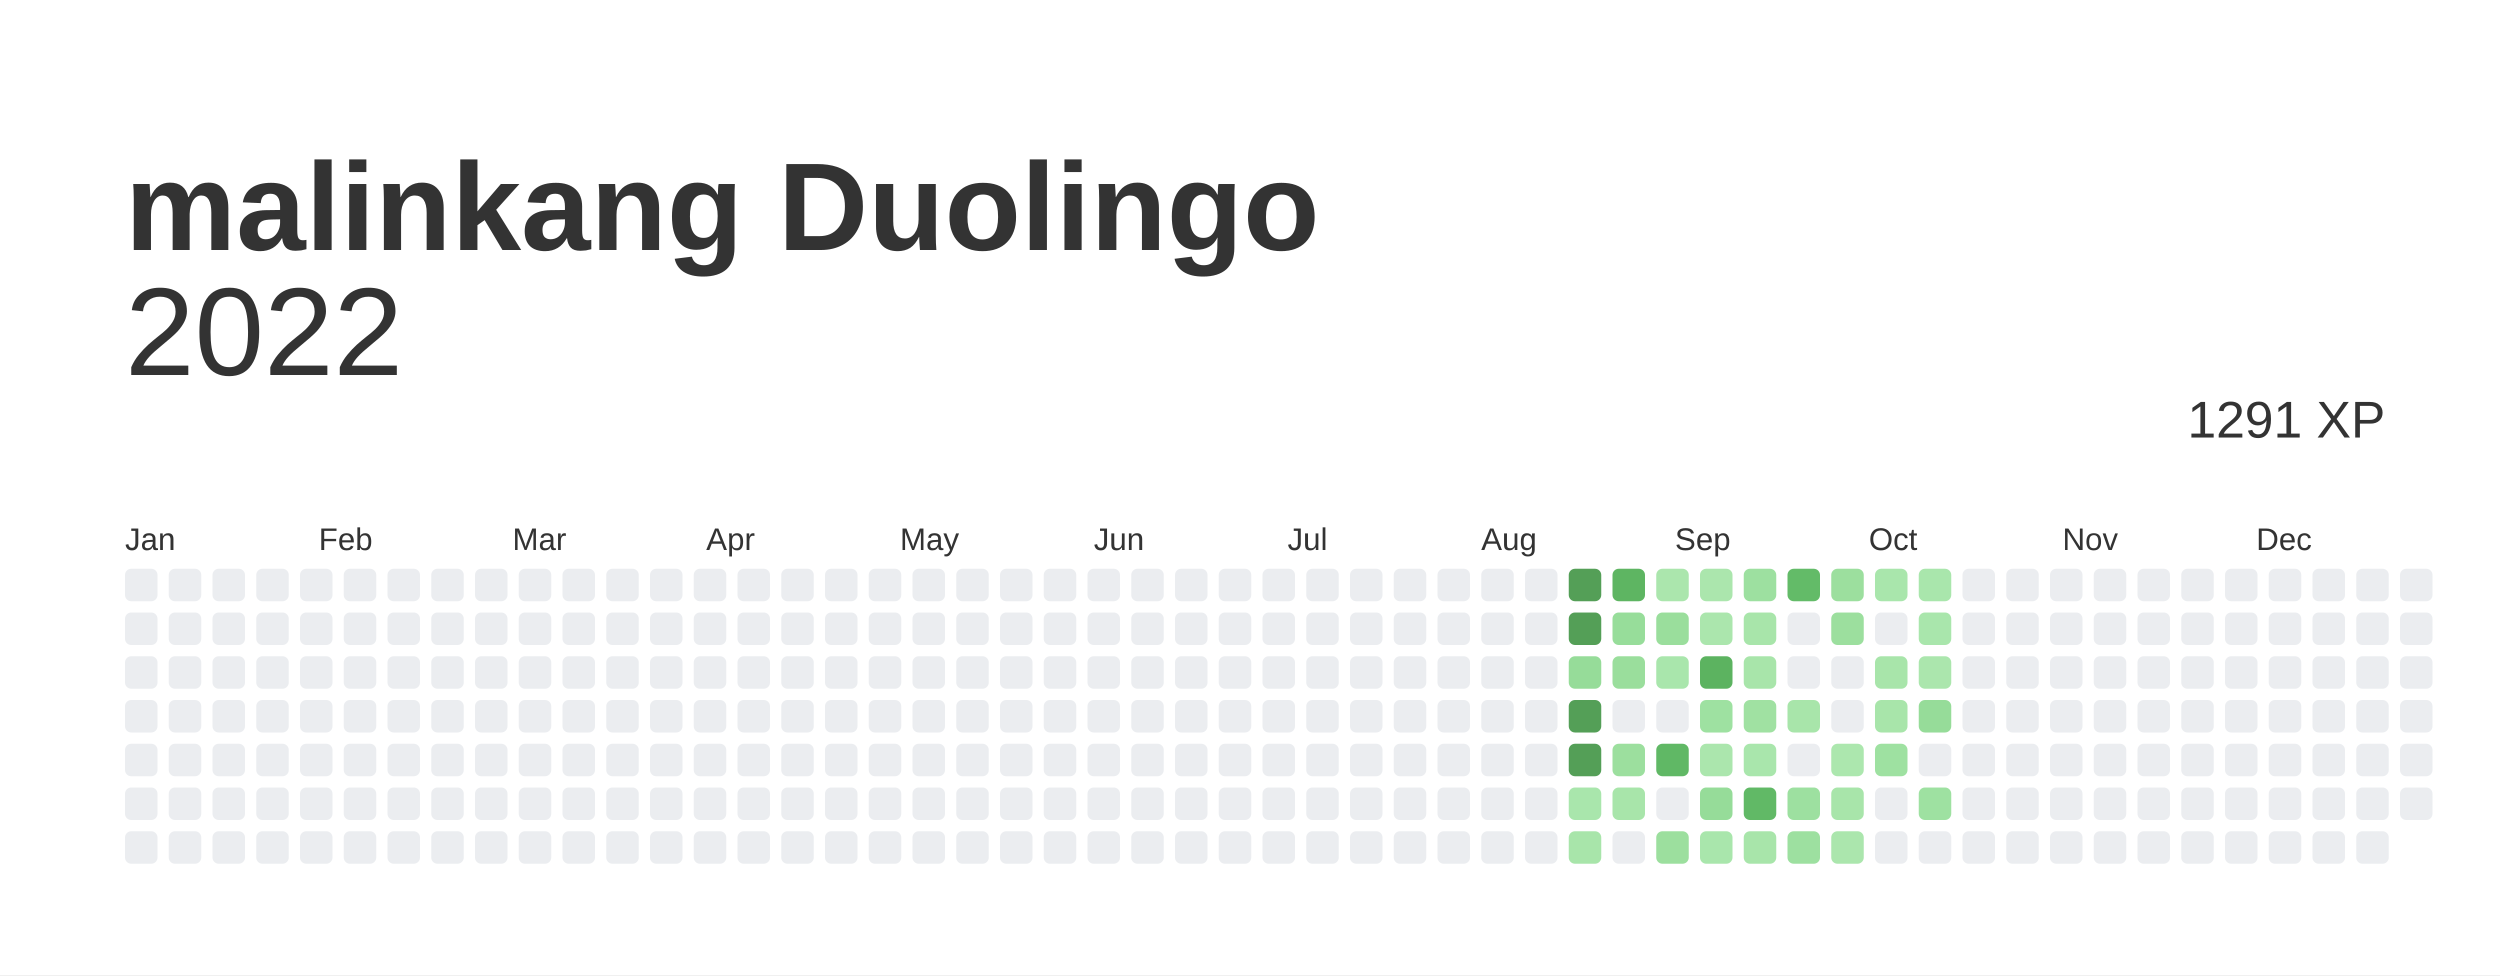
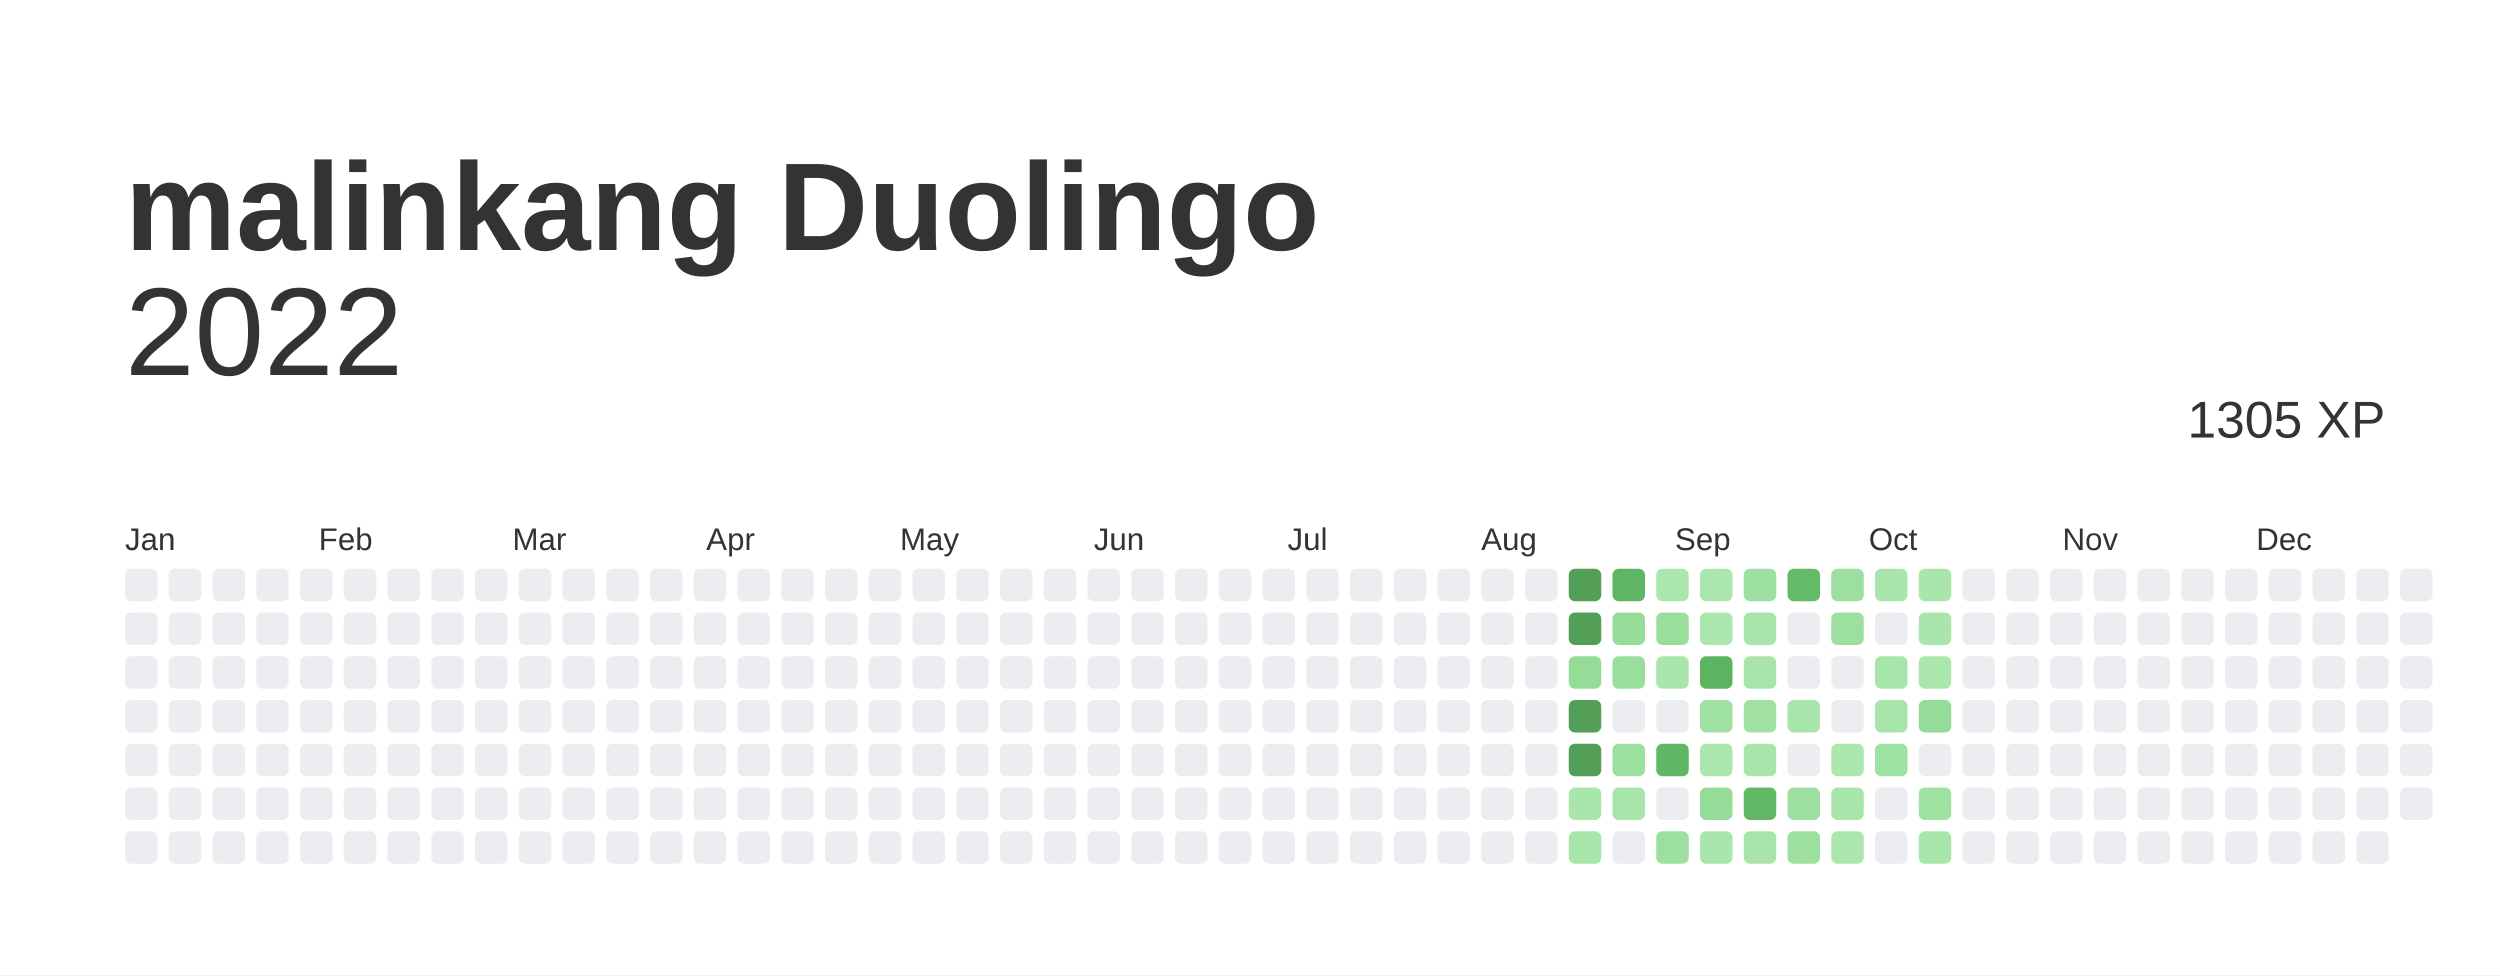
<svg xmlns="http://www.w3.org/2000/svg" baseProfile="full" height="78mm" version="1.1" viewBox="0,0,200,78" width="200mm">
  <defs />
  <rect fill="#ffffff" height="78" width="200" x="0" y="0" />
  <text fill="#333333" style="font-size:10px; font-family:Arial; font-weight:bold;" x="10" y="20">malinkang Duolingo</text>
  <text alignment-baseline="hanging" fill="#333333" style="font-size:10.0px; font-family:Arial;" x="10" y="30">2022</text>
-   <text alignment-baseline="hanging" fill="#333333" style="font-size:4.125px; font-family:Arial;" x="175" y="35">1291 XP</text>
+   <text alignment-baseline="hanging" fill="#333333" style="font-size:4.125px; font-family:Arial;" x="175" y="35">1305 XP</text>
  <text fill="#333333" style="font-size:2.5px; font-family:Arial" x="10.0" y="44">Jan</text>
  <text fill="#333333" style="font-size:2.5px; font-family:Arial" x="25.5" y="44">Feb</text>
  <text fill="#333333" style="font-size:2.5px; font-family:Arial" x="41.0" y="44">Mar</text>
  <text fill="#333333" style="font-size:2.5px; font-family:Arial" x="56.5" y="44">Apr</text>
  <text fill="#333333" style="font-size:2.5px; font-family:Arial" x="72.0" y="44">May</text>
  <text fill="#333333" style="font-size:2.5px; font-family:Arial" x="87.5" y="44">Jun</text>
  <text fill="#333333" style="font-size:2.5px; font-family:Arial" x="103.0" y="44">Jul</text>
  <text fill="#333333" style="font-size:2.5px; font-family:Arial" x="118.5" y="44">Aug</text>
  <text fill="#333333" style="font-size:2.5px; font-family:Arial" x="134.0" y="44">Sep</text>
  <text fill="#333333" style="font-size:2.5px; font-family:Arial" x="149.5" y="44">Oct</text>
  <text fill="#333333" style="font-size:2.5px; font-family:Arial" x="165.0" y="44">Nov</text>
  <text fill="#333333" style="font-size:2.5px; font-family:Arial" x="180.5" y="44">Dec</text>
  <rect fill="#EBEDF0" height="2.6" rx="0.5" ry="0.5" width="2.6" x="10.0" y="45.5" />
  <rect fill="#EBEDF0" height="2.6" rx="0.5" ry="0.5" width="2.6" x="10.0" y="49.0" />
  <rect fill="#EBEDF0" height="2.6" rx="0.5" ry="0.5" width="2.6" x="10.0" y="52.5" />
  <rect fill="#EBEDF0" height="2.6" rx="0.5" ry="0.5" width="2.6" x="10.0" y="56.0" />
  <rect fill="#EBEDF0" height="2.6" rx="0.5" ry="0.5" width="2.6" x="10.0" y="59.5" />
  <rect fill="#EBEDF0" height="2.6" rx="0.5" ry="0.5" width="2.6" x="10.0" y="63.0" />
  <rect fill="#EBEDF0" height="2.6" rx="0.5" ry="0.5" width="2.6" x="10.0" y="66.5" />
  <rect fill="#EBEDF0" height="2.6" rx="0.5" ry="0.5" width="2.6" x="13.5" y="45.5" />
  <rect fill="#EBEDF0" height="2.6" rx="0.5" ry="0.5" width="2.6" x="13.5" y="49.0" />
  <rect fill="#EBEDF0" height="2.6" rx="0.5" ry="0.5" width="2.6" x="13.5" y="52.5" />
  <rect fill="#EBEDF0" height="2.6" rx="0.5" ry="0.5" width="2.6" x="13.5" y="56.0" />
  <rect fill="#EBEDF0" height="2.6" rx="0.5" ry="0.5" width="2.6" x="13.5" y="59.5" />
  <rect fill="#EBEDF0" height="2.6" rx="0.5" ry="0.5" width="2.6" x="13.5" y="63.0" />
  <rect fill="#EBEDF0" height="2.6" rx="0.5" ry="0.5" width="2.6" x="13.5" y="66.5" />
  <rect fill="#EBEDF0" height="2.6" rx="0.5" ry="0.5" width="2.6" x="17.0" y="45.5" />
  <rect fill="#EBEDF0" height="2.6" rx="0.5" ry="0.5" width="2.6" x="17.0" y="49.0" />
  <rect fill="#EBEDF0" height="2.6" rx="0.5" ry="0.5" width="2.6" x="17.0" y="52.5" />
  <rect fill="#EBEDF0" height="2.6" rx="0.5" ry="0.5" width="2.6" x="17.0" y="56.0" />
  <rect fill="#EBEDF0" height="2.6" rx="0.5" ry="0.5" width="2.6" x="17.0" y="59.5" />
  <rect fill="#EBEDF0" height="2.6" rx="0.5" ry="0.5" width="2.6" x="17.0" y="63.0" />
  <rect fill="#EBEDF0" height="2.6" rx="0.5" ry="0.5" width="2.6" x="17.0" y="66.5" />
  <rect fill="#EBEDF0" height="2.6" rx="0.5" ry="0.5" width="2.6" x="20.5" y="45.5" />
  <rect fill="#EBEDF0" height="2.6" rx="0.5" ry="0.5" width="2.6" x="20.5" y="49.0" />
  <rect fill="#EBEDF0" height="2.6" rx="0.5" ry="0.5" width="2.6" x="20.5" y="52.5" />
  <rect fill="#EBEDF0" height="2.6" rx="0.5" ry="0.5" width="2.6" x="20.5" y="56.0" />
  <rect fill="#EBEDF0" height="2.6" rx="0.5" ry="0.5" width="2.6" x="20.5" y="59.5" />
  <rect fill="#EBEDF0" height="2.6" rx="0.5" ry="0.5" width="2.6" x="20.5" y="63.0" />
  <rect fill="#EBEDF0" height="2.6" rx="0.5" ry="0.5" width="2.6" x="20.5" y="66.5" />
  <rect fill="#EBEDF0" height="2.6" rx="0.5" ry="0.5" width="2.6" x="24.0" y="45.5" />
  <rect fill="#EBEDF0" height="2.6" rx="0.5" ry="0.5" width="2.6" x="24.0" y="49.0" />
  <rect fill="#EBEDF0" height="2.6" rx="0.5" ry="0.5" width="2.6" x="24.0" y="52.5" />
  <rect fill="#EBEDF0" height="2.6" rx="0.5" ry="0.5" width="2.6" x="24.0" y="56.0" />
  <rect fill="#EBEDF0" height="2.6" rx="0.5" ry="0.5" width="2.6" x="24.0" y="59.5" />
  <rect fill="#EBEDF0" height="2.6" rx="0.5" ry="0.5" width="2.6" x="24.0" y="63.0" />
  <rect fill="#EBEDF0" height="2.6" rx="0.5" ry="0.5" width="2.6" x="24.0" y="66.5" />
  <rect fill="#EBEDF0" height="2.6" rx="0.5" ry="0.5" width="2.6" x="27.5" y="45.5" />
  <rect fill="#EBEDF0" height="2.6" rx="0.5" ry="0.5" width="2.6" x="27.5" y="49.0" />
  <rect fill="#EBEDF0" height="2.6" rx="0.5" ry="0.5" width="2.6" x="27.5" y="52.5" />
  <rect fill="#EBEDF0" height="2.6" rx="0.5" ry="0.5" width="2.6" x="27.5" y="56.0" />
  <rect fill="#EBEDF0" height="2.6" rx="0.5" ry="0.5" width="2.6" x="27.5" y="59.5" />
  <rect fill="#EBEDF0" height="2.6" rx="0.5" ry="0.5" width="2.6" x="27.5" y="63.0" />
  <rect fill="#EBEDF0" height="2.6" rx="0.5" ry="0.5" width="2.6" x="27.5" y="66.5" />
  <rect fill="#EBEDF0" height="2.6" rx="0.5" ry="0.5" width="2.6" x="31.0" y="45.5" />
  <rect fill="#EBEDF0" height="2.6" rx="0.5" ry="0.5" width="2.6" x="31.0" y="49.0" />
  <rect fill="#EBEDF0" height="2.6" rx="0.5" ry="0.5" width="2.6" x="31.0" y="52.5" />
  <rect fill="#EBEDF0" height="2.6" rx="0.5" ry="0.5" width="2.6" x="31.0" y="56.0" />
  <rect fill="#EBEDF0" height="2.6" rx="0.5" ry="0.5" width="2.6" x="31.0" y="59.5" />
  <rect fill="#EBEDF0" height="2.6" rx="0.5" ry="0.5" width="2.6" x="31.0" y="63.0" />
  <rect fill="#EBEDF0" height="2.6" rx="0.5" ry="0.5" width="2.6" x="31.0" y="66.5" />
  <rect fill="#EBEDF0" height="2.6" rx="0.5" ry="0.5" width="2.6" x="34.5" y="45.5" />
  <rect fill="#EBEDF0" height="2.6" rx="0.5" ry="0.5" width="2.6" x="34.5" y="49.0" />
  <rect fill="#EBEDF0" height="2.6" rx="0.5" ry="0.5" width="2.6" x="34.5" y="52.5" />
  <rect fill="#EBEDF0" height="2.6" rx="0.5" ry="0.5" width="2.6" x="34.5" y="56.0" />
  <rect fill="#EBEDF0" height="2.6" rx="0.5" ry="0.5" width="2.6" x="34.5" y="59.5" />
  <rect fill="#EBEDF0" height="2.6" rx="0.5" ry="0.5" width="2.6" x="34.5" y="63.0" />
  <rect fill="#EBEDF0" height="2.6" rx="0.5" ry="0.5" width="2.6" x="34.5" y="66.5" />
  <rect fill="#EBEDF0" height="2.6" rx="0.5" ry="0.5" width="2.6" x="38.0" y="45.5" />
  <rect fill="#EBEDF0" height="2.6" rx="0.5" ry="0.5" width="2.6" x="38.0" y="49.0" />
  <rect fill="#EBEDF0" height="2.6" rx="0.5" ry="0.5" width="2.6" x="38.0" y="52.5" />
  <rect fill="#EBEDF0" height="2.6" rx="0.5" ry="0.5" width="2.6" x="38.0" y="56.0" />
  <rect fill="#EBEDF0" height="2.6" rx="0.5" ry="0.5" width="2.6" x="38.0" y="59.5" />
  <rect fill="#EBEDF0" height="2.6" rx="0.5" ry="0.5" width="2.6" x="38.0" y="63.0" />
  <rect fill="#EBEDF0" height="2.6" rx="0.5" ry="0.5" width="2.6" x="38.0" y="66.5" />
  <rect fill="#EBEDF0" height="2.6" rx="0.5" ry="0.5" width="2.6" x="41.5" y="45.5" />
  <rect fill="#EBEDF0" height="2.6" rx="0.5" ry="0.5" width="2.6" x="41.5" y="49.0" />
  <rect fill="#EBEDF0" height="2.6" rx="0.5" ry="0.5" width="2.6" x="41.5" y="52.5" />
  <rect fill="#EBEDF0" height="2.6" rx="0.5" ry="0.5" width="2.6" x="41.5" y="56.0" />
  <rect fill="#EBEDF0" height="2.6" rx="0.5" ry="0.5" width="2.6" x="41.5" y="59.5" />
  <rect fill="#EBEDF0" height="2.6" rx="0.5" ry="0.5" width="2.6" x="41.5" y="63.0" />
  <rect fill="#EBEDF0" height="2.6" rx="0.5" ry="0.5" width="2.6" x="41.5" y="66.5" />
  <rect fill="#EBEDF0" height="2.6" rx="0.5" ry="0.5" width="2.6" x="45.0" y="45.5" />
  <rect fill="#EBEDF0" height="2.6" rx="0.5" ry="0.5" width="2.6" x="45.0" y="49.0" />
  <rect fill="#EBEDF0" height="2.6" rx="0.5" ry="0.5" width="2.6" x="45.0" y="52.5" />
  <rect fill="#EBEDF0" height="2.6" rx="0.5" ry="0.5" width="2.6" x="45.0" y="56.0" />
  <rect fill="#EBEDF0" height="2.6" rx="0.5" ry="0.5" width="2.6" x="45.0" y="59.5" />
  <rect fill="#EBEDF0" height="2.6" rx="0.5" ry="0.5" width="2.6" x="45.0" y="63.0" />
  <rect fill="#EBEDF0" height="2.6" rx="0.5" ry="0.5" width="2.6" x="45.0" y="66.5" />
  <rect fill="#EBEDF0" height="2.6" rx="0.5" ry="0.5" width="2.6" x="48.5" y="45.5" />
  <rect fill="#EBEDF0" height="2.6" rx="0.5" ry="0.5" width="2.6" x="48.5" y="49.0" />
  <rect fill="#EBEDF0" height="2.6" rx="0.5" ry="0.5" width="2.6" x="48.5" y="52.5" />
  <rect fill="#EBEDF0" height="2.6" rx="0.5" ry="0.5" width="2.6" x="48.5" y="56.0" />
  <rect fill="#EBEDF0" height="2.6" rx="0.5" ry="0.5" width="2.6" x="48.5" y="59.5" />
  <rect fill="#EBEDF0" height="2.6" rx="0.5" ry="0.5" width="2.6" x="48.5" y="63.0" />
  <rect fill="#EBEDF0" height="2.6" rx="0.5" ry="0.5" width="2.6" x="48.5" y="66.5" />
  <rect fill="#EBEDF0" height="2.6" rx="0.5" ry="0.5" width="2.6" x="52.0" y="45.5" />
  <rect fill="#EBEDF0" height="2.6" rx="0.5" ry="0.5" width="2.6" x="52.0" y="49.0" />
  <rect fill="#EBEDF0" height="2.6" rx="0.5" ry="0.5" width="2.6" x="52.0" y="52.5" />
  <rect fill="#EBEDF0" height="2.6" rx="0.5" ry="0.5" width="2.6" x="52.0" y="56.0" />
  <rect fill="#EBEDF0" height="2.6" rx="0.5" ry="0.5" width="2.6" x="52.0" y="59.5" />
  <rect fill="#EBEDF0" height="2.6" rx="0.5" ry="0.5" width="2.6" x="52.0" y="63.0" />
  <rect fill="#EBEDF0" height="2.6" rx="0.5" ry="0.5" width="2.6" x="52.0" y="66.5" />
  <rect fill="#EBEDF0" height="2.6" rx="0.5" ry="0.5" width="2.6" x="55.5" y="45.5" />
  <rect fill="#EBEDF0" height="2.6" rx="0.5" ry="0.5" width="2.6" x="55.5" y="49.0" />
  <rect fill="#EBEDF0" height="2.6" rx="0.5" ry="0.5" width="2.6" x="55.5" y="52.5" />
  <rect fill="#EBEDF0" height="2.6" rx="0.5" ry="0.5" width="2.6" x="55.5" y="56.0" />
  <rect fill="#EBEDF0" height="2.6" rx="0.5" ry="0.5" width="2.6" x="55.5" y="59.5" />
  <rect fill="#EBEDF0" height="2.6" rx="0.5" ry="0.5" width="2.6" x="55.5" y="63.0" />
  <rect fill="#EBEDF0" height="2.6" rx="0.5" ry="0.5" width="2.6" x="55.5" y="66.5" />
  <rect fill="#EBEDF0" height="2.6" rx="0.5" ry="0.5" width="2.6" x="59.0" y="45.5" />
  <rect fill="#EBEDF0" height="2.6" rx="0.5" ry="0.5" width="2.6" x="59.0" y="49.0" />
  <rect fill="#EBEDF0" height="2.6" rx="0.5" ry="0.5" width="2.6" x="59.0" y="52.5" />
  <rect fill="#EBEDF0" height="2.6" rx="0.5" ry="0.5" width="2.6" x="59.0" y="56.0" />
  <rect fill="#EBEDF0" height="2.6" rx="0.5" ry="0.5" width="2.6" x="59.0" y="59.5" />
  <rect fill="#EBEDF0" height="2.6" rx="0.5" ry="0.5" width="2.6" x="59.0" y="63.0" />
  <rect fill="#EBEDF0" height="2.6" rx="0.5" ry="0.5" width="2.6" x="59.0" y="66.5" />
  <rect fill="#EBEDF0" height="2.6" rx="0.5" ry="0.5" width="2.6" x="62.5" y="45.5" />
  <rect fill="#EBEDF0" height="2.6" rx="0.5" ry="0.5" width="2.6" x="62.5" y="49.0" />
  <rect fill="#EBEDF0" height="2.6" rx="0.5" ry="0.5" width="2.6" x="62.5" y="52.5" />
  <rect fill="#EBEDF0" height="2.6" rx="0.5" ry="0.5" width="2.6" x="62.5" y="56.0" />
  <rect fill="#EBEDF0" height="2.6" rx="0.5" ry="0.5" width="2.6" x="62.5" y="59.5" />
  <rect fill="#EBEDF0" height="2.6" rx="0.5" ry="0.5" width="2.6" x="62.5" y="63.0" />
  <rect fill="#EBEDF0" height="2.6" rx="0.5" ry="0.5" width="2.6" x="62.5" y="66.5" />
  <rect fill="#EBEDF0" height="2.6" rx="0.5" ry="0.5" width="2.6" x="66.0" y="45.5" />
  <rect fill="#EBEDF0" height="2.6" rx="0.5" ry="0.5" width="2.6" x="66.0" y="49.0" />
  <rect fill="#EBEDF0" height="2.6" rx="0.5" ry="0.5" width="2.6" x="66.0" y="52.5" />
  <rect fill="#EBEDF0" height="2.6" rx="0.5" ry="0.5" width="2.6" x="66.0" y="56.0" />
  <rect fill="#EBEDF0" height="2.6" rx="0.5" ry="0.5" width="2.6" x="66.0" y="59.5" />
  <rect fill="#EBEDF0" height="2.6" rx="0.5" ry="0.5" width="2.6" x="66.0" y="63.0" />
  <rect fill="#EBEDF0" height="2.6" rx="0.5" ry="0.5" width="2.6" x="66.0" y="66.5" />
  <rect fill="#EBEDF0" height="2.6" rx="0.5" ry="0.5" width="2.6" x="69.5" y="45.5" />
  <rect fill="#EBEDF0" height="2.6" rx="0.5" ry="0.5" width="2.6" x="69.5" y="49.0" />
  <rect fill="#EBEDF0" height="2.6" rx="0.5" ry="0.5" width="2.6" x="69.5" y="52.5" />
  <rect fill="#EBEDF0" height="2.6" rx="0.5" ry="0.5" width="2.6" x="69.5" y="56.0" />
  <rect fill="#EBEDF0" height="2.6" rx="0.5" ry="0.5" width="2.6" x="69.5" y="59.5" />
  <rect fill="#EBEDF0" height="2.6" rx="0.5" ry="0.5" width="2.6" x="69.5" y="63.0" />
  <rect fill="#EBEDF0" height="2.6" rx="0.5" ry="0.5" width="2.6" x="69.5" y="66.5" />
  <rect fill="#EBEDF0" height="2.6" rx="0.5" ry="0.5" width="2.6" x="73.0" y="45.5" />
  <rect fill="#EBEDF0" height="2.6" rx="0.5" ry="0.5" width="2.6" x="73.0" y="49.0" />
  <rect fill="#EBEDF0" height="2.6" rx="0.5" ry="0.5" width="2.6" x="73.0" y="52.5" />
  <rect fill="#EBEDF0" height="2.6" rx="0.5" ry="0.5" width="2.6" x="73.0" y="56.0" />
  <rect fill="#EBEDF0" height="2.6" rx="0.5" ry="0.5" width="2.6" x="73.0" y="59.5" />
  <rect fill="#EBEDF0" height="2.6" rx="0.5" ry="0.5" width="2.6" x="73.0" y="63.0" />
  <rect fill="#EBEDF0" height="2.6" rx="0.5" ry="0.5" width="2.6" x="73.0" y="66.5" />
  <rect fill="#EBEDF0" height="2.6" rx="0.5" ry="0.5" width="2.6" x="76.5" y="45.5" />
  <rect fill="#EBEDF0" height="2.6" rx="0.5" ry="0.5" width="2.6" x="76.5" y="49.0" />
  <rect fill="#EBEDF0" height="2.6" rx="0.5" ry="0.5" width="2.6" x="76.5" y="52.5" />
  <rect fill="#EBEDF0" height="2.6" rx="0.5" ry="0.5" width="2.6" x="76.5" y="56.0" />
  <rect fill="#EBEDF0" height="2.6" rx="0.5" ry="0.5" width="2.6" x="76.5" y="59.5" />
  <rect fill="#EBEDF0" height="2.6" rx="0.5" ry="0.5" width="2.6" x="76.5" y="63.0" />
  <rect fill="#EBEDF0" height="2.6" rx="0.5" ry="0.5" width="2.6" x="76.5" y="66.5" />
  <rect fill="#EBEDF0" height="2.6" rx="0.5" ry="0.5" width="2.6" x="80.0" y="45.5" />
  <rect fill="#EBEDF0" height="2.6" rx="0.5" ry="0.5" width="2.6" x="80.0" y="49.0" />
  <rect fill="#EBEDF0" height="2.6" rx="0.5" ry="0.5" width="2.6" x="80.0" y="52.5" />
  <rect fill="#EBEDF0" height="2.6" rx="0.5" ry="0.5" width="2.6" x="80.0" y="56.0" />
  <rect fill="#EBEDF0" height="2.6" rx="0.5" ry="0.5" width="2.6" x="80.0" y="59.5" />
  <rect fill="#EBEDF0" height="2.6" rx="0.5" ry="0.5" width="2.6" x="80.0" y="63.0" />
  <rect fill="#EBEDF0" height="2.6" rx="0.5" ry="0.5" width="2.6" x="80.0" y="66.5" />
  <rect fill="#EBEDF0" height="2.6" rx="0.5" ry="0.5" width="2.6" x="83.5" y="45.5" />
  <rect fill="#EBEDF0" height="2.6" rx="0.5" ry="0.5" width="2.6" x="83.5" y="49.0" />
  <rect fill="#EBEDF0" height="2.6" rx="0.5" ry="0.5" width="2.6" x="83.5" y="52.5" />
  <rect fill="#EBEDF0" height="2.6" rx="0.5" ry="0.5" width="2.6" x="83.5" y="56.0" />
  <rect fill="#EBEDF0" height="2.6" rx="0.5" ry="0.5" width="2.6" x="83.5" y="59.5" />
  <rect fill="#EBEDF0" height="2.6" rx="0.5" ry="0.5" width="2.6" x="83.5" y="63.0" />
  <rect fill="#EBEDF0" height="2.6" rx="0.5" ry="0.5" width="2.6" x="83.5" y="66.5" />
  <rect fill="#EBEDF0" height="2.6" rx="0.5" ry="0.5" width="2.6" x="87.0" y="45.5" />
  <rect fill="#EBEDF0" height="2.6" rx="0.5" ry="0.5" width="2.6" x="87.0" y="49.0" />
  <rect fill="#EBEDF0" height="2.6" rx="0.5" ry="0.5" width="2.6" x="87.0" y="52.5" />
  <rect fill="#EBEDF0" height="2.6" rx="0.5" ry="0.5" width="2.6" x="87.0" y="56.0" />
  <rect fill="#EBEDF0" height="2.6" rx="0.5" ry="0.5" width="2.6" x="87.0" y="59.5" />
  <rect fill="#EBEDF0" height="2.6" rx="0.5" ry="0.5" width="2.6" x="87.0" y="63.0" />
  <rect fill="#EBEDF0" height="2.6" rx="0.5" ry="0.5" width="2.6" x="87.0" y="66.5" />
  <rect fill="#EBEDF0" height="2.6" rx="0.5" ry="0.5" width="2.6" x="90.5" y="45.5" />
  <rect fill="#EBEDF0" height="2.6" rx="0.5" ry="0.5" width="2.6" x="90.5" y="49.0" />
  <rect fill="#EBEDF0" height="2.6" rx="0.5" ry="0.5" width="2.6" x="90.5" y="52.5" />
  <rect fill="#EBEDF0" height="2.6" rx="0.5" ry="0.5" width="2.6" x="90.5" y="56.0" />
  <rect fill="#EBEDF0" height="2.6" rx="0.5" ry="0.5" width="2.6" x="90.5" y="59.5" />
  <rect fill="#EBEDF0" height="2.6" rx="0.5" ry="0.5" width="2.6" x="90.5" y="63.0" />
  <rect fill="#EBEDF0" height="2.6" rx="0.5" ry="0.5" width="2.6" x="90.5" y="66.5" />
  <rect fill="#EBEDF0" height="2.6" rx="0.5" ry="0.5" width="2.6" x="94.0" y="45.5" />
  <rect fill="#EBEDF0" height="2.6" rx="0.5" ry="0.5" width="2.6" x="94.0" y="49.0" />
  <rect fill="#EBEDF0" height="2.6" rx="0.5" ry="0.5" width="2.6" x="94.0" y="52.5" />
  <rect fill="#EBEDF0" height="2.6" rx="0.5" ry="0.5" width="2.6" x="94.0" y="56.0" />
  <rect fill="#EBEDF0" height="2.6" rx="0.5" ry="0.5" width="2.6" x="94.0" y="59.5" />
  <rect fill="#EBEDF0" height="2.6" rx="0.5" ry="0.5" width="2.6" x="94.0" y="63.0" />
  <rect fill="#EBEDF0" height="2.6" rx="0.5" ry="0.5" width="2.6" x="94.0" y="66.5" />
  <rect fill="#EBEDF0" height="2.6" rx="0.5" ry="0.5" width="2.6" x="97.5" y="45.5" />
  <rect fill="#EBEDF0" height="2.6" rx="0.5" ry="0.5" width="2.6" x="97.5" y="49.0" />
  <rect fill="#EBEDF0" height="2.6" rx="0.5" ry="0.5" width="2.6" x="97.5" y="52.5" />
  <rect fill="#EBEDF0" height="2.6" rx="0.5" ry="0.5" width="2.6" x="97.5" y="56.0" />
  <rect fill="#EBEDF0" height="2.6" rx="0.5" ry="0.5" width="2.6" x="97.5" y="59.5" />
  <rect fill="#EBEDF0" height="2.6" rx="0.5" ry="0.5" width="2.6" x="97.5" y="63.0" />
  <rect fill="#EBEDF0" height="2.6" rx="0.5" ry="0.5" width="2.6" x="97.5" y="66.5" />
  <rect fill="#EBEDF0" height="2.6" rx="0.5" ry="0.5" width="2.6" x="101.0" y="45.5" />
  <rect fill="#EBEDF0" height="2.6" rx="0.5" ry="0.5" width="2.6" x="101.0" y="49.0" />
  <rect fill="#EBEDF0" height="2.6" rx="0.5" ry="0.5" width="2.6" x="101.0" y="52.5" />
  <rect fill="#EBEDF0" height="2.6" rx="0.5" ry="0.5" width="2.6" x="101.0" y="56.0" />
  <rect fill="#EBEDF0" height="2.6" rx="0.5" ry="0.5" width="2.6" x="101.0" y="59.5" />
  <rect fill="#EBEDF0" height="2.6" rx="0.5" ry="0.5" width="2.6" x="101.0" y="63.0" />
  <rect fill="#EBEDF0" height="2.6" rx="0.5" ry="0.5" width="2.6" x="101.0" y="66.5" />
  <rect fill="#EBEDF0" height="2.6" rx="0.5" ry="0.5" width="2.6" x="104.5" y="45.5" />
  <rect fill="#EBEDF0" height="2.6" rx="0.5" ry="0.5" width="2.6" x="104.5" y="49.0" />
  <rect fill="#EBEDF0" height="2.6" rx="0.5" ry="0.5" width="2.6" x="104.5" y="52.5" />
  <rect fill="#EBEDF0" height="2.6" rx="0.5" ry="0.5" width="2.6" x="104.5" y="56.0" />
  <rect fill="#EBEDF0" height="2.6" rx="0.5" ry="0.5" width="2.6" x="104.5" y="59.5" />
  <rect fill="#EBEDF0" height="2.6" rx="0.5" ry="0.5" width="2.6" x="104.5" y="63.0" />
  <rect fill="#EBEDF0" height="2.6" rx="0.5" ry="0.5" width="2.6" x="104.5" y="66.5" />
  <rect fill="#EBEDF0" height="2.6" rx="0.5" ry="0.5" width="2.6" x="108.0" y="45.5" />
  <rect fill="#EBEDF0" height="2.6" rx="0.5" ry="0.5" width="2.6" x="108.0" y="49.0" />
  <rect fill="#EBEDF0" height="2.6" rx="0.5" ry="0.5" width="2.6" x="108.0" y="52.5" />
  <rect fill="#EBEDF0" height="2.6" rx="0.5" ry="0.5" width="2.6" x="108.0" y="56.0" />
  <rect fill="#EBEDF0" height="2.6" rx="0.5" ry="0.5" width="2.6" x="108.0" y="59.5" />
  <rect fill="#EBEDF0" height="2.6" rx="0.5" ry="0.5" width="2.6" x="108.0" y="63.0" />
  <rect fill="#EBEDF0" height="2.6" rx="0.5" ry="0.5" width="2.6" x="108.0" y="66.5" />
  <rect fill="#EBEDF0" height="2.6" rx="0.5" ry="0.5" width="2.6" x="111.5" y="45.5" />
  <rect fill="#EBEDF0" height="2.6" rx="0.5" ry="0.5" width="2.6" x="111.5" y="49.0" />
  <rect fill="#EBEDF0" height="2.6" rx="0.5" ry="0.5" width="2.6" x="111.5" y="52.5" />
  <rect fill="#EBEDF0" height="2.6" rx="0.5" ry="0.5" width="2.6" x="111.5" y="56.0" />
  <rect fill="#EBEDF0" height="2.6" rx="0.5" ry="0.5" width="2.6" x="111.5" y="59.5" />
  <rect fill="#EBEDF0" height="2.6" rx="0.5" ry="0.5" width="2.6" x="111.5" y="63.0" />
  <rect fill="#EBEDF0" height="2.6" rx="0.5" ry="0.5" width="2.6" x="111.5" y="66.5" />
  <rect fill="#EBEDF0" height="2.6" rx="0.5" ry="0.5" width="2.6" x="115.0" y="45.5" />
  <rect fill="#EBEDF0" height="2.6" rx="0.5" ry="0.5" width="2.6" x="115.0" y="49.0" />
  <rect fill="#EBEDF0" height="2.6" rx="0.5" ry="0.5" width="2.6" x="115.0" y="52.5" />
  <rect fill="#EBEDF0" height="2.6" rx="0.5" ry="0.5" width="2.6" x="115.0" y="56.0" />
  <rect fill="#EBEDF0" height="2.6" rx="0.5" ry="0.5" width="2.6" x="115.0" y="59.5" />
  <rect fill="#EBEDF0" height="2.6" rx="0.5" ry="0.5" width="2.6" x="115.0" y="63.0" />
  <rect fill="#EBEDF0" height="2.6" rx="0.5" ry="0.5" width="2.6" x="115.0" y="66.5" />
  <rect fill="#EBEDF0" height="2.6" rx="0.5" ry="0.5" width="2.6" x="118.5" y="45.5" />
  <rect fill="#EBEDF0" height="2.6" rx="0.5" ry="0.5" width="2.6" x="118.5" y="49.0" />
  <rect fill="#EBEDF0" height="2.6" rx="0.5" ry="0.5" width="2.6" x="118.5" y="52.5" />
  <rect fill="#EBEDF0" height="2.6" rx="0.5" ry="0.5" width="2.6" x="118.5" y="56.0" />
  <rect fill="#EBEDF0" height="2.6" rx="0.5" ry="0.5" width="2.6" x="118.5" y="59.5" />
  <rect fill="#EBEDF0" height="2.6" rx="0.5" ry="0.5" width="2.6" x="118.5" y="63.0" />
  <rect fill="#EBEDF0" height="2.6" rx="0.5" ry="0.5" width="2.6" x="118.5" y="66.5" />
  <rect fill="#EBEDF0" height="2.6" rx="0.5" ry="0.5" width="2.6" x="122.0" y="45.5" />
  <rect fill="#EBEDF0" height="2.6" rx="0.5" ry="0.5" width="2.6" x="122.0" y="49.0" />
  <rect fill="#EBEDF0" height="2.6" rx="0.5" ry="0.5" width="2.6" x="122.0" y="52.5" />
  <rect fill="#EBEDF0" height="2.6" rx="0.5" ry="0.5" width="2.6" x="122.0" y="56.0" />
  <rect fill="#EBEDF0" height="2.6" rx="0.5" ry="0.5" width="2.6" x="122.0" y="59.5" />
  <rect fill="#EBEDF0" height="2.6" rx="0.5" ry="0.5" width="2.6" x="122.0" y="63.0" />
  <rect fill="#EBEDF0" height="2.6" rx="0.5" ry="0.5" width="2.6" x="122.0" y="66.5" />
  <rect fill="#549F57" height="2.6" rx="0.5" ry="0.5" width="2.6" x="125.5" y="45.5" />
  <rect fill="#549F57" height="2.6" rx="0.5" ry="0.5" width="2.6" x="125.5" y="49.0" />
  <rect fill="#96dc99" height="2.6" rx="0.5" ry="0.5" width="2.6" x="125.5" y="52.5" />
  <rect fill="#549F57" height="2.6" rx="0.5" ry="0.5" width="2.6" x="125.5" y="56.0" />
  <rect fill="#549F57" height="2.6" rx="0.5" ry="0.5" width="2.6" x="125.5" y="59.5" />
  <rect fill="#a9e6ac" height="2.6" rx="0.5" ry="0.5" width="2.6" x="125.5" y="63.0" />
  <rect fill="#a8e5aa" height="2.6" rx="0.5" ry="0.5" width="2.6" x="125.5" y="66.5" />
  <rect fill="#5eb562" height="2.6" rx="0.5" ry="0.5" width="2.6" x="129.0" y="45.5" />
  <rect fill="#97dd9a" height="2.6" rx="0.5" ry="0.5" width="2.6" x="129.0" y="49.0" />
  <rect fill="#9ade9c" height="2.6" rx="0.5" ry="0.5" width="2.6" x="129.0" y="52.5" />
  <rect fill="#EBEDF0" height="2.6" rx="0.5" ry="0.5" width="2.6" x="129.0" y="56.0" />
  <rect fill="#9cdf9e" height="2.6" rx="0.5" ry="0.5" width="2.6" x="129.0" y="59.5" />
  <rect fill="#a8e5aa" height="2.6" rx="0.5" ry="0.5" width="2.6" x="129.0" y="63.0" />
  <rect fill="#EBEDF0" height="2.6" rx="0.5" ry="0.5" width="2.6" x="129.0" y="66.5" />
  <rect fill="#abe6ad" height="2.6" rx="0.5" ry="0.5" width="2.6" x="132.5" y="45.5" />
  <rect fill="#9ade9c" height="2.6" rx="0.5" ry="0.5" width="2.6" x="132.5" y="49.0" />
  <rect fill="#a9e6ac" height="2.6" rx="0.5" ry="0.5" width="2.6" x="132.5" y="52.5" />
  <rect fill="#EBEDF0" height="2.6" rx="0.5" ry="0.5" width="2.6" x="132.5" y="56.0" />
  <rect fill="#60b865" height="2.6" rx="0.5" ry="0.5" width="2.6" x="132.5" y="59.5" />
  <rect fill="#EBEDF0" height="2.6" rx="0.5" ry="0.5" width="2.6" x="132.5" y="63.0" />
  <rect fill="#9cdf9e" height="2.6" rx="0.5" ry="0.5" width="2.6" x="132.5" y="66.5" />
  <rect fill="#abe6ad" height="2.6" rx="0.5" ry="0.5" width="2.6" x="136.0" y="45.5" />
  <rect fill="#abe6ad" height="2.6" rx="0.5" ry="0.5" width="2.6" x="136.0" y="49.0" />
  <rect fill="#5cb360" height="2.6" rx="0.5" ry="0.5" width="2.6" x="136.0" y="52.5" />
  <rect fill="#9ee1a1" height="2.6" rx="0.5" ry="0.5" width="2.6" x="136.0" y="56.0" />
  <rect fill="#abe6ad" height="2.6" rx="0.5" ry="0.5" width="2.6" x="136.0" y="59.5" />
  <rect fill="#96dc99" height="2.6" rx="0.5" ry="0.5" width="2.6" x="136.0" y="63.0" />
  <rect fill="#a9e6ac" height="2.6" rx="0.5" ry="0.5" width="2.6" x="136.0" y="66.5" />
  <rect fill="#9de0a0" height="2.6" rx="0.5" ry="0.5" width="2.6" x="139.5" y="45.5" />
  <rect fill="#a8e5aa" height="2.6" rx="0.5" ry="0.5" width="2.6" x="139.5" y="49.0" />
  <rect fill="#a8e5aa" height="2.6" rx="0.5" ry="0.5" width="2.6" x="139.5" y="52.5" />
  <rect fill="#a0e1a2" height="2.6" rx="0.5" ry="0.5" width="2.6" x="139.5" y="56.0" />
  <rect fill="#a9e6ac" height="2.6" rx="0.5" ry="0.5" width="2.6" x="139.5" y="59.5" />
  <rect fill="#61b966" height="2.6" rx="0.5" ry="0.5" width="2.6" x="139.5" y="63.0" />
  <rect fill="#a8e5aa" height="2.6" rx="0.5" ry="0.5" width="2.6" x="139.5" y="66.5" />
  <rect fill="#63bb68" height="2.6" rx="0.5" ry="0.5" width="2.6" x="143.0" y="45.5" />
  <rect fill="#EBEDF0" height="2.6" rx="0.5" ry="0.5" width="2.6" x="143.0" y="49.0" />
  <rect fill="#EBEDF0" height="2.6" rx="0.5" ry="0.5" width="2.6" x="143.0" y="52.5" />
  <rect fill="#a8e5aa" height="2.6" rx="0.5" ry="0.5" width="2.6" x="143.0" y="56.0" />
  <rect fill="#EBEDF0" height="2.6" rx="0.5" ry="0.5" width="2.6" x="143.0" y="59.5" />
  <rect fill="#9de0a0" height="2.6" rx="0.5" ry="0.5" width="2.6" x="143.0" y="63.0" />
  <rect fill="#9de0a0" height="2.6" rx="0.5" ry="0.5" width="2.6" x="143.0" y="66.5" />
  <rect fill="#9cdf9e" height="2.6" rx="0.5" ry="0.5" width="2.6" x="146.5" y="45.5" />
  <rect fill="#9cdf9e" height="2.6" rx="0.5" ry="0.5" width="2.6" x="146.5" y="49.0" />
  <rect fill="#EBEDF0" height="2.6" rx="0.5" ry="0.5" width="2.6" x="146.5" y="52.5" />
  <rect fill="#EBEDF0" height="2.6" rx="0.5" ry="0.5" width="2.6" x="146.5" y="56.0" />
  <rect fill="#ace7ae" height="2.6" rx="0.5" ry="0.5" width="2.6" x="146.5" y="59.5" />
  <rect fill="#a8e5aa" height="2.6" rx="0.5" ry="0.5" width="2.6" x="146.5" y="63.0" />
  <rect fill="#abe6ad" height="2.6" rx="0.5" ry="0.5" width="2.6" x="146.5" y="66.5" />
  <rect fill="#a9e6ac" height="2.6" rx="0.5" ry="0.5" width="2.6" x="150.0" y="45.5" />
  <rect fill="#EBEDF0" height="2.6" rx="0.5" ry="0.5" width="2.6" x="150.0" y="49.0" />
  <rect fill="#a8e5aa" height="2.6" rx="0.5" ry="0.5" width="2.6" x="150.0" y="52.5" />
  <rect fill="#a8e5aa" height="2.6" rx="0.5" ry="0.5" width="2.6" x="150.0" y="56.0" />
  <rect fill="#9ee1a1" height="2.6" rx="0.5" ry="0.5" width="2.6" x="150.0" y="59.5" />
  <rect fill="#EBEDF0" height="2.6" rx="0.5" ry="0.5" width="2.6" x="150.0" y="63.0" />
  <rect fill="#EBEDF0" height="2.6" rx="0.5" ry="0.5" width="2.6" x="150.0" y="66.5" />
  <rect fill="#a9e6ac" height="2.6" rx="0.5" ry="0.5" width="2.6" x="153.5" y="45.5" />
  <rect fill="#a9e6ac" height="2.6" rx="0.5" ry="0.5" width="2.6" x="153.5" y="49.0" />
  <rect fill="#abe6ad" height="2.6" rx="0.5" ry="0.5" width="2.6" x="153.5" y="52.5" />
  <rect fill="#96dc99" height="2.6" rx="0.5" ry="0.5" width="2.6" x="153.5" y="56.0" />
  <rect fill="#EBEDF0" height="2.6" rx="0.5" ry="0.5" width="2.6" x="153.5" y="59.5" />
  <rect fill="#9ee1a1" height="2.6" rx="0.5" ry="0.5" width="2.6" x="153.5" y="63.0" />
-   <rect fill="#EBEDF0" height="2.6" rx="0.5" ry="0.5" width="2.6" x="153.5" y="66.5" />
+   <rect fill="#a9e6ac" height="2.6" rx="0.5" ry="0.5" width="2.6" x="153.5" y="66.5" />
  <rect fill="#EBEDF0" height="2.6" rx="0.5" ry="0.5" width="2.6" x="157.0" y="45.5" />
  <rect fill="#EBEDF0" height="2.6" rx="0.5" ry="0.5" width="2.6" x="157.0" y="49.0" />
  <rect fill="#EBEDF0" height="2.6" rx="0.5" ry="0.5" width="2.6" x="157.0" y="52.5" />
  <rect fill="#EBEDF0" height="2.6" rx="0.5" ry="0.5" width="2.6" x="157.0" y="56.0" />
  <rect fill="#EBEDF0" height="2.6" rx="0.5" ry="0.5" width="2.6" x="157.0" y="59.5" />
  <rect fill="#EBEDF0" height="2.6" rx="0.5" ry="0.5" width="2.6" x="157.0" y="63.0" />
  <rect fill="#EBEDF0" height="2.6" rx="0.5" ry="0.5" width="2.6" x="157.0" y="66.5" />
  <rect fill="#EBEDF0" height="2.6" rx="0.5" ry="0.5" width="2.6" x="160.5" y="45.5" />
  <rect fill="#EBEDF0" height="2.6" rx="0.5" ry="0.5" width="2.6" x="160.5" y="49.0" />
  <rect fill="#EBEDF0" height="2.6" rx="0.5" ry="0.5" width="2.6" x="160.5" y="52.5" />
  <rect fill="#EBEDF0" height="2.6" rx="0.5" ry="0.5" width="2.6" x="160.5" y="56.0" />
  <rect fill="#EBEDF0" height="2.6" rx="0.5" ry="0.5" width="2.6" x="160.5" y="59.5" />
  <rect fill="#EBEDF0" height="2.6" rx="0.5" ry="0.5" width="2.6" x="160.5" y="63.0" />
  <rect fill="#EBEDF0" height="2.6" rx="0.5" ry="0.5" width="2.6" x="160.5" y="66.5" />
  <rect fill="#EBEDF0" height="2.6" rx="0.5" ry="0.5" width="2.6" x="164.0" y="45.5" />
  <rect fill="#EBEDF0" height="2.6" rx="0.5" ry="0.5" width="2.6" x="164.0" y="49.0" />
  <rect fill="#EBEDF0" height="2.6" rx="0.5" ry="0.5" width="2.6" x="164.0" y="52.5" />
  <rect fill="#EBEDF0" height="2.6" rx="0.5" ry="0.5" width="2.6" x="164.0" y="56.0" />
  <rect fill="#EBEDF0" height="2.6" rx="0.5" ry="0.5" width="2.6" x="164.0" y="59.5" />
  <rect fill="#EBEDF0" height="2.6" rx="0.5" ry="0.5" width="2.6" x="164.0" y="63.0" />
  <rect fill="#EBEDF0" height="2.6" rx="0.5" ry="0.5" width="2.6" x="164.0" y="66.5" />
  <rect fill="#EBEDF0" height="2.6" rx="0.5" ry="0.5" width="2.6" x="167.5" y="45.5" />
  <rect fill="#EBEDF0" height="2.6" rx="0.5" ry="0.5" width="2.6" x="167.5" y="49.0" />
  <rect fill="#EBEDF0" height="2.6" rx="0.5" ry="0.5" width="2.6" x="167.5" y="52.5" />
  <rect fill="#EBEDF0" height="2.6" rx="0.5" ry="0.5" width="2.6" x="167.5" y="56.0" />
  <rect fill="#EBEDF0" height="2.6" rx="0.5" ry="0.5" width="2.6" x="167.5" y="59.5" />
  <rect fill="#EBEDF0" height="2.6" rx="0.5" ry="0.5" width="2.6" x="167.5" y="63.0" />
  <rect fill="#EBEDF0" height="2.6" rx="0.5" ry="0.5" width="2.6" x="167.5" y="66.5" />
  <rect fill="#EBEDF0" height="2.6" rx="0.5" ry="0.5" width="2.6" x="171.0" y="45.5" />
  <rect fill="#EBEDF0" height="2.6" rx="0.5" ry="0.5" width="2.6" x="171.0" y="49.0" />
  <rect fill="#EBEDF0" height="2.6" rx="0.5" ry="0.5" width="2.6" x="171.0" y="52.5" />
  <rect fill="#EBEDF0" height="2.6" rx="0.5" ry="0.5" width="2.6" x="171.0" y="56.0" />
  <rect fill="#EBEDF0" height="2.6" rx="0.5" ry="0.5" width="2.6" x="171.0" y="59.5" />
  <rect fill="#EBEDF0" height="2.6" rx="0.5" ry="0.5" width="2.6" x="171.0" y="63.0" />
  <rect fill="#EBEDF0" height="2.6" rx="0.5" ry="0.5" width="2.6" x="171.0" y="66.5" />
  <rect fill="#EBEDF0" height="2.6" rx="0.5" ry="0.5" width="2.6" x="174.5" y="45.5" />
  <rect fill="#EBEDF0" height="2.6" rx="0.5" ry="0.5" width="2.6" x="174.5" y="49.0" />
  <rect fill="#EBEDF0" height="2.6" rx="0.5" ry="0.5" width="2.6" x="174.5" y="52.5" />
  <rect fill="#EBEDF0" height="2.6" rx="0.5" ry="0.5" width="2.6" x="174.5" y="56.0" />
  <rect fill="#EBEDF0" height="2.6" rx="0.5" ry="0.5" width="2.6" x="174.5" y="59.5" />
  <rect fill="#EBEDF0" height="2.6" rx="0.5" ry="0.5" width="2.6" x="174.5" y="63.0" />
  <rect fill="#EBEDF0" height="2.6" rx="0.5" ry="0.5" width="2.6" x="174.5" y="66.5" />
  <rect fill="#EBEDF0" height="2.6" rx="0.5" ry="0.5" width="2.6" x="178.0" y="45.5" />
  <rect fill="#EBEDF0" height="2.6" rx="0.5" ry="0.5" width="2.6" x="178.0" y="49.0" />
  <rect fill="#EBEDF0" height="2.6" rx="0.5" ry="0.5" width="2.6" x="178.0" y="52.5" />
  <rect fill="#EBEDF0" height="2.6" rx="0.5" ry="0.5" width="2.6" x="178.0" y="56.0" />
  <rect fill="#EBEDF0" height="2.6" rx="0.5" ry="0.5" width="2.6" x="178.0" y="59.5" />
  <rect fill="#EBEDF0" height="2.6" rx="0.5" ry="0.5" width="2.6" x="178.0" y="63.0" />
  <rect fill="#EBEDF0" height="2.6" rx="0.5" ry="0.5" width="2.6" x="178.0" y="66.5" />
  <rect fill="#EBEDF0" height="2.6" rx="0.5" ry="0.5" width="2.6" x="181.5" y="45.5" />
  <rect fill="#EBEDF0" height="2.6" rx="0.5" ry="0.5" width="2.6" x="181.5" y="49.0" />
  <rect fill="#EBEDF0" height="2.6" rx="0.5" ry="0.5" width="2.6" x="181.5" y="52.5" />
  <rect fill="#EBEDF0" height="2.6" rx="0.5" ry="0.5" width="2.6" x="181.5" y="56.0" />
  <rect fill="#EBEDF0" height="2.6" rx="0.5" ry="0.5" width="2.6" x="181.5" y="59.5" />
  <rect fill="#EBEDF0" height="2.6" rx="0.5" ry="0.5" width="2.6" x="181.5" y="63.0" />
  <rect fill="#EBEDF0" height="2.6" rx="0.5" ry="0.5" width="2.6" x="181.5" y="66.5" />
  <rect fill="#EBEDF0" height="2.6" rx="0.5" ry="0.5" width="2.6" x="185.0" y="45.5" />
  <rect fill="#EBEDF0" height="2.6" rx="0.5" ry="0.5" width="2.6" x="185.0" y="49.0" />
  <rect fill="#EBEDF0" height="2.6" rx="0.5" ry="0.5" width="2.6" x="185.0" y="52.5" />
  <rect fill="#EBEDF0" height="2.6" rx="0.5" ry="0.5" width="2.6" x="185.0" y="56.0" />
  <rect fill="#EBEDF0" height="2.6" rx="0.5" ry="0.5" width="2.6" x="185.0" y="59.5" />
  <rect fill="#EBEDF0" height="2.6" rx="0.5" ry="0.5" width="2.6" x="185.0" y="63.0" />
  <rect fill="#EBEDF0" height="2.6" rx="0.5" ry="0.5" width="2.6" x="185.0" y="66.5" />
  <rect fill="#EBEDF0" height="2.6" rx="0.5" ry="0.5" width="2.6" x="188.5" y="45.5" />
  <rect fill="#EBEDF0" height="2.6" rx="0.5" ry="0.5" width="2.6" x="188.5" y="49.0" />
  <rect fill="#EBEDF0" height="2.6" rx="0.5" ry="0.5" width="2.6" x="188.5" y="52.5" />
  <rect fill="#EBEDF0" height="2.6" rx="0.5" ry="0.5" width="2.6" x="188.5" y="56.0" />
  <rect fill="#EBEDF0" height="2.6" rx="0.5" ry="0.5" width="2.6" x="188.5" y="59.5" />
  <rect fill="#EBEDF0" height="2.6" rx="0.5" ry="0.5" width="2.6" x="188.5" y="63.0" />
  <rect fill="#EBEDF0" height="2.6" rx="0.5" ry="0.5" width="2.6" x="188.5" y="66.5" />
  <rect fill="#EBEDF0" height="2.6" rx="0.5" ry="0.5" width="2.6" x="192.0" y="45.5" />
  <rect fill="#EBEDF0" height="2.6" rx="0.5" ry="0.5" width="2.6" x="192.0" y="49.0" />
  <rect fill="#EBEDF0" height="2.6" rx="0.5" ry="0.5" width="2.6" x="192.0" y="52.5" />
  <rect fill="#EBEDF0" height="2.6" rx="0.5" ry="0.5" width="2.6" x="192.0" y="56.0" />
  <rect fill="#EBEDF0" height="2.6" rx="0.5" ry="0.5" width="2.6" x="192.0" y="59.5" />
  <rect fill="#EBEDF0" height="2.6" rx="0.5" ry="0.5" width="2.6" x="192.0" y="63.0" />
</svg>
